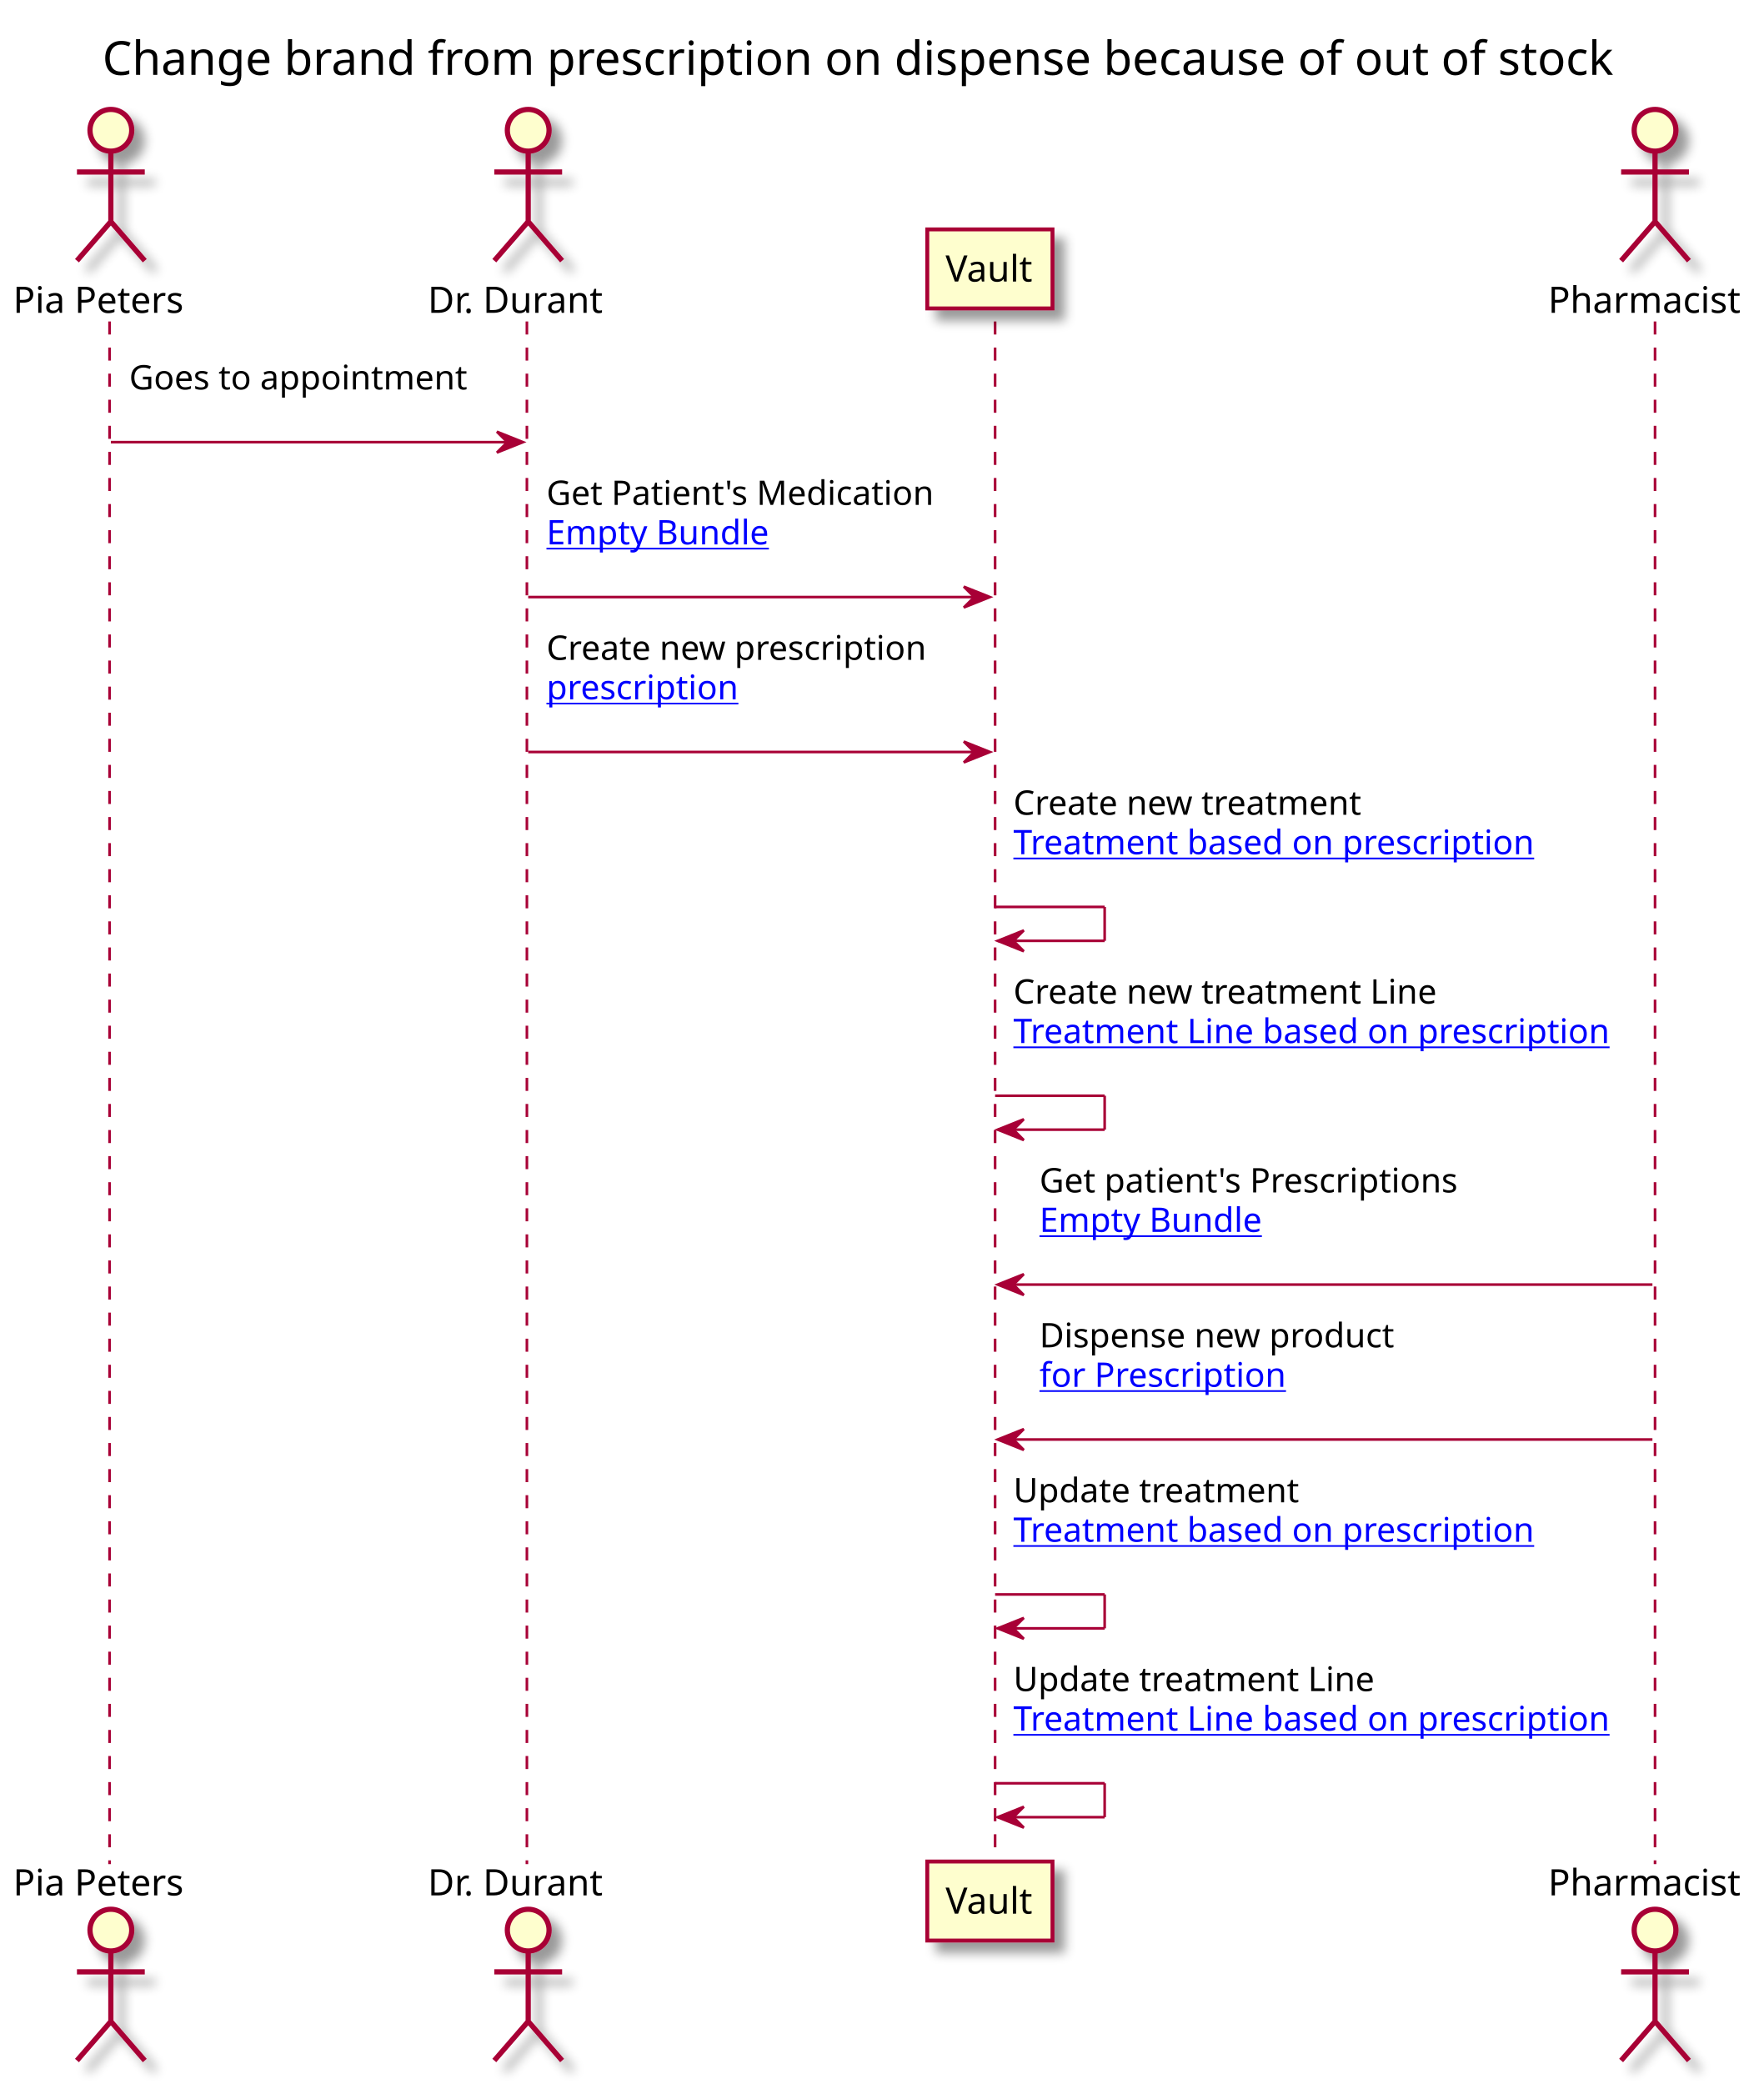
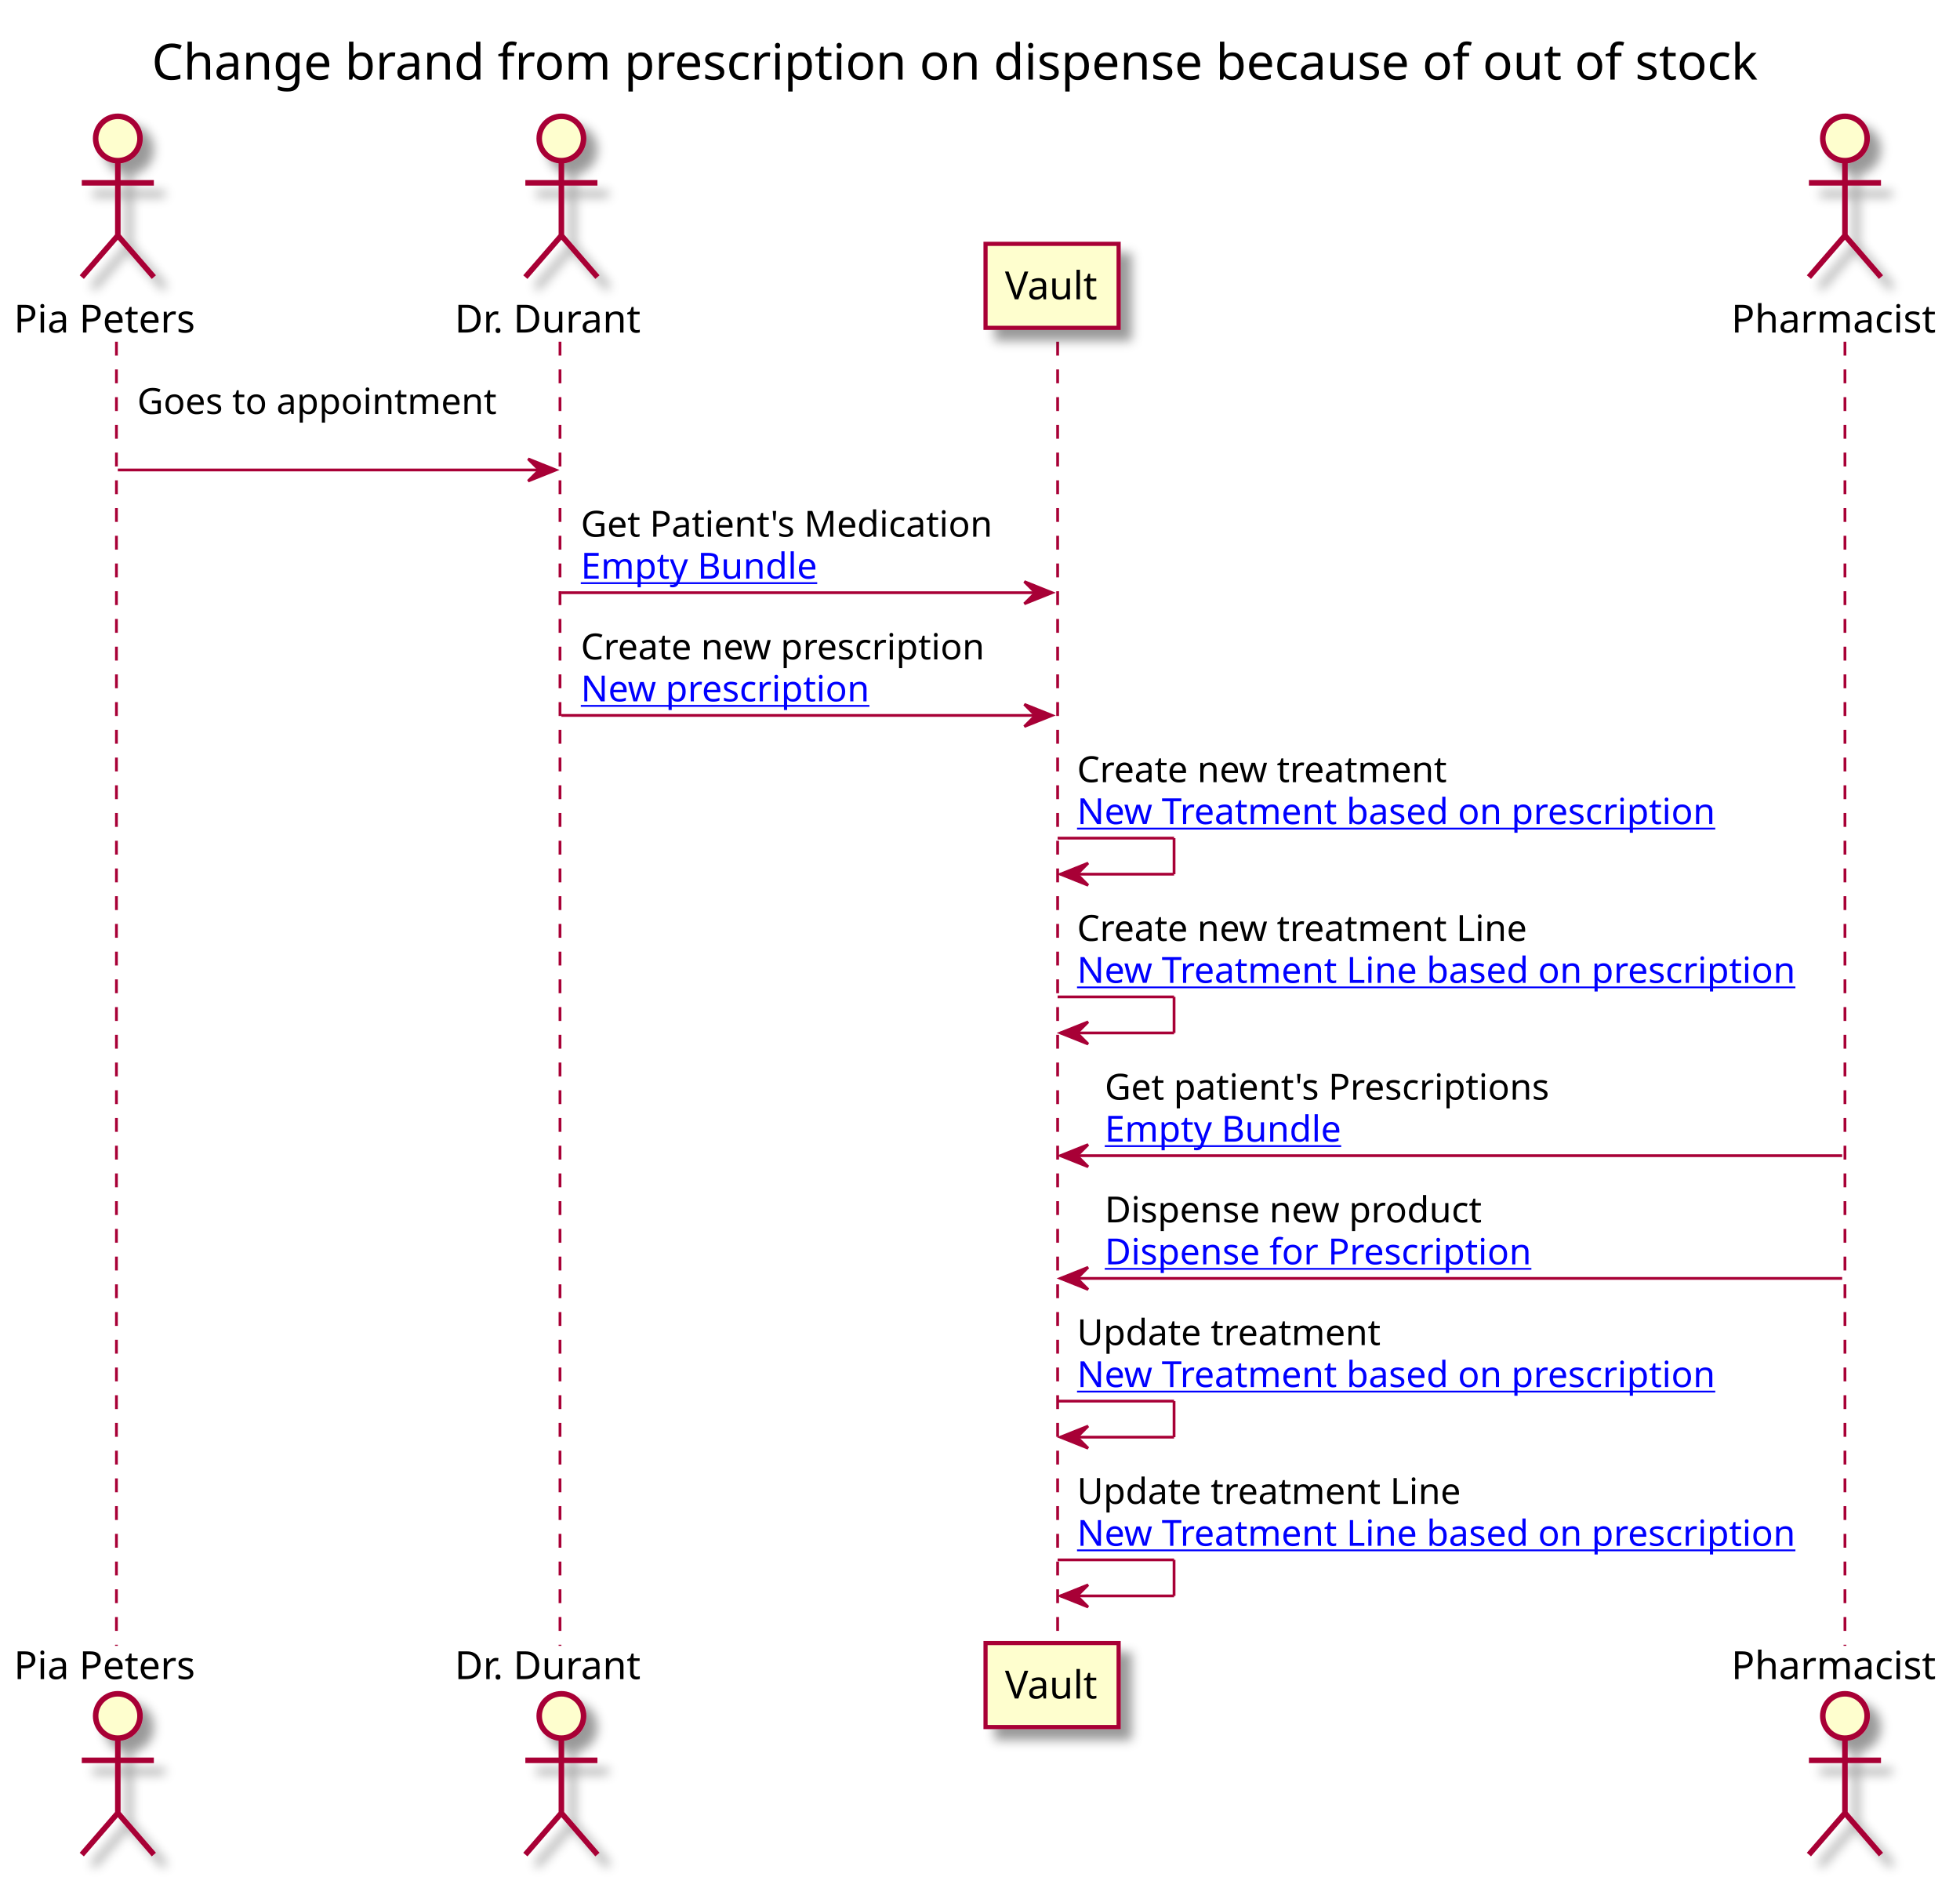
- <svg xmlns="http://www.w3.org/2000/svg" xmlns:xlink="http://www.w3.org/1999/xlink" contentScriptType="application/ecmascript" contentStyleType="text/css" height="799px" preserveAspectRatio="none" style="width:676px;height:799px;" version="1.1" viewBox="0 0 676 799" width="676px" zoomAndPan="magnify">
+ <svg xmlns="http://www.w3.org/2000/svg" xmlns:xlink="http://www.w3.org/1999/xlink" contentScriptType="application/ecmascript" contentStyleType="text/css" height="677px" preserveAspectRatio="none" style="width:707px;height:677px;" version="1.1" viewBox="0 0 707 677" width="707px" zoomAndPan="magnify">
  <defs>
-     <filter height="300%" id="f1sjqmz1mp133p" width="300%" x="-1" y="-1">
+     <filter height="300%" id="f129kmdjo6a0l1" width="300%" x="-1" y="-1">
      <feGaussianBlur result="blurOut" stdDeviation="2.0" />
      <feColorMatrix in="blurOut" result="blurOut2" type="matrix" values="0 0 0 0 0 0 0 0 0 0 0 0 0 0 0 0 0 0 .4 0" />
      <feOffset dx="4.0" dy="4.0" in="blurOut2" result="blurOut3" />
      <feBlend in="SourceGraphic" in2="blurOut3" mode="normal" />
    </filter>
  </defs>
  <g>
-     <text fill="#000000" font-family="sans-serif" font-size="18" lengthAdjust="spacing" textLength="602" x="39.25" y="28.708">Change brand from prescription on dispense because of out of stock</text>
-     <line style="stroke:#A80036;stroke-width:1.0;stroke-dasharray:5.0,5.0;" x1="42" x2="42" y1="123.25" y2="714.703" />
-     <line style="stroke:#A80036;stroke-width:1.0;stroke-dasharray:5.0,5.0;" x1="202" x2="202" y1="123.25" y2="714.703" />
-     <line style="stroke:#A80036;stroke-width:1.0;stroke-dasharray:5.0,5.0;" x1="381.5" x2="381.5" y1="123.25" y2="714.703" />
-     <line style="stroke:#A80036;stroke-width:1.0;stroke-dasharray:5.0,5.0;" x1="634.5" x2="634.5" y1="123.25" y2="714.703" />
+     <text fill="#000000" font-family="sans-serif" font-size="18" lengthAdjust="spacing" textLength="602" x="54.75" y="28.708">Change brand from prescription on dispense because of out of stock</text>
+     <line style="stroke:#A80036;stroke-width:1.0;stroke-dasharray:5.0,5.0;" x1="42" x2="42" y1="123.25" y2="593.641" />
+     <line style="stroke:#A80036;stroke-width:1.0;stroke-dasharray:5.0,5.0;" x1="202" x2="202" y1="123.25" y2="593.641" />
+     <line style="stroke:#A80036;stroke-width:1.0;stroke-dasharray:5.0,5.0;" x1="381.5" x2="381.5" y1="123.25" y2="593.641" />
+     <line style="stroke:#A80036;stroke-width:1.0;stroke-dasharray:5.0,5.0;" x1="665.5" x2="665.5" y1="123.25" y2="593.641" />
    <text fill="#000000" font-family="sans-serif" font-size="14" lengthAdjust="spacing" textLength="69" x="5" y="119.948">Pia Peters</text>
-     <ellipse cx="42.5" cy="49.953" fill="#FEFECE" filter="url(#f1sjqmz1mp133p)" rx="8" ry="8" style="stroke:#A80036;stroke-width:2.0;" />
-     <path d="M42.5,57.953 L42.5,84.953 M29.5,65.953 L55.5,65.953 M42.5,84.953 L29.5,99.953 M42.5,84.953 L55.5,99.953 " fill="none" filter="url(#f1sjqmz1mp133p)" style="stroke:#A80036;stroke-width:2.0;" />
-     <text fill="#000000" font-family="sans-serif" font-size="14" lengthAdjust="spacing" textLength="69" x="5" y="726.698">Pia Peters</text>
-     <ellipse cx="42.5" cy="740" fill="#FEFECE" filter="url(#f1sjqmz1mp133p)" rx="8" ry="8" style="stroke:#A80036;stroke-width:2.0;" />
-     <path d="M42.5,748 L42.5,775 M29.5,756 L55.5,756 M42.5,775 L29.5,790 M42.5,775 L55.5,790 " fill="none" filter="url(#f1sjqmz1mp133p)" style="stroke:#A80036;stroke-width:2.0;" />
+     <ellipse cx="42.5" cy="49.953" fill="#FEFECE" filter="url(#f129kmdjo6a0l1)" rx="8" ry="8" style="stroke:#A80036;stroke-width:2.0;" />
+     <path d="M42.5,57.953 L42.5,84.953 M29.5,65.953 L55.5,65.953 M42.5,84.953 L29.5,99.953 M42.5,84.953 L55.5,99.953 " fill="none" filter="url(#f129kmdjo6a0l1)" style="stroke:#A80036;stroke-width:2.0;" />
+     <text fill="#000000" font-family="sans-serif" font-size="14" lengthAdjust="spacing" textLength="69" x="5" y="605.636">Pia Peters</text>
+     <ellipse cx="42.5" cy="618.938" fill="#FEFECE" filter="url(#f129kmdjo6a0l1)" rx="8" ry="8" style="stroke:#A80036;stroke-width:2.0;" />
+     <path d="M42.5,626.938 L42.5,653.938 M29.5,634.938 L55.5,634.938 M42.5,653.938 L29.5,668.938 M42.5,653.938 L55.5,668.938 " fill="none" filter="url(#f129kmdjo6a0l1)" style="stroke:#A80036;stroke-width:2.0;" />
    <text fill="#000000" font-family="sans-serif" font-size="14" lengthAdjust="spacing" textLength="71" x="164" y="119.948">Dr. Durant</text>
-     <ellipse cx="202.5" cy="49.953" fill="#FEFECE" filter="url(#f1sjqmz1mp133p)" rx="8" ry="8" style="stroke:#A80036;stroke-width:2.0;" />
-     <path d="M202.5,57.953 L202.5,84.953 M189.5,65.953 L215.5,65.953 M202.5,84.953 L189.5,99.953 M202.5,84.953 L215.5,99.953 " fill="none" filter="url(#f1sjqmz1mp133p)" style="stroke:#A80036;stroke-width:2.0;" />
-     <text fill="#000000" font-family="sans-serif" font-size="14" lengthAdjust="spacing" textLength="71" x="164" y="726.698">Dr. Durant</text>
-     <ellipse cx="202.5" cy="740" fill="#FEFECE" filter="url(#f1sjqmz1mp133p)" rx="8" ry="8" style="stroke:#A80036;stroke-width:2.0;" />
-     <path d="M202.5,748 L202.5,775 M189.5,756 L215.5,756 M202.5,775 L189.5,790 M202.5,775 L215.5,790 " fill="none" filter="url(#f1sjqmz1mp133p)" style="stroke:#A80036;stroke-width:2.0;" />
-     <rect fill="#FEFECE" filter="url(#f1sjqmz1mp133p)" height="30.297" style="stroke:#A80036;stroke-width:1.5;" width="48" x="355.5" y="87.953" />
+     <ellipse cx="202.5" cy="49.953" fill="#FEFECE" filter="url(#f129kmdjo6a0l1)" rx="8" ry="8" style="stroke:#A80036;stroke-width:2.0;" />
+     <path d="M202.5,57.953 L202.5,84.953 M189.5,65.953 L215.5,65.953 M202.5,84.953 L189.5,99.953 M202.5,84.953 L215.5,99.953 " fill="none" filter="url(#f129kmdjo6a0l1)" style="stroke:#A80036;stroke-width:2.0;" />
+     <text fill="#000000" font-family="sans-serif" font-size="14" lengthAdjust="spacing" textLength="71" x="164" y="605.636">Dr. Durant</text>
+     <ellipse cx="202.5" cy="618.938" fill="#FEFECE" filter="url(#f129kmdjo6a0l1)" rx="8" ry="8" style="stroke:#A80036;stroke-width:2.0;" />
+     <path d="M202.5,626.938 L202.5,653.938 M189.5,634.938 L215.5,634.938 M202.5,653.938 L189.5,668.938 M202.5,653.938 L215.5,668.938 " fill="none" filter="url(#f129kmdjo6a0l1)" style="stroke:#A80036;stroke-width:2.0;" />
+     <rect fill="#FEFECE" filter="url(#f129kmdjo6a0l1)" height="30.297" style="stroke:#A80036;stroke-width:1.5;" width="48" x="355.5" y="87.953" />
    <text fill="#000000" font-family="sans-serif" font-size="14" lengthAdjust="spacing" textLength="34" x="362.5" y="107.948">Vault</text>
-     <rect fill="#FEFECE" filter="url(#f1sjqmz1mp133p)" height="30.297" style="stroke:#A80036;stroke-width:1.5;" width="48" x="355.5" y="713.703" />
-     <text fill="#000000" font-family="sans-serif" font-size="14" lengthAdjust="spacing" textLength="34" x="362.5" y="733.698">Vault</text>
-     <text fill="#000000" font-family="sans-serif" font-size="14" lengthAdjust="spacing" textLength="76" x="593.5" y="119.948">Pharmacist</text>
-     <ellipse cx="634.5" cy="49.953" fill="#FEFECE" filter="url(#f1sjqmz1mp133p)" rx="8" ry="8" style="stroke:#A80036;stroke-width:2.0;" />
-     <path d="M634.5,57.953 L634.5,84.953 M621.5,65.953 L647.5,65.953 M634.5,84.953 L621.5,99.953 M634.5,84.953 L647.5,99.953 " fill="none" filter="url(#f1sjqmz1mp133p)" style="stroke:#A80036;stroke-width:2.0;" />
-     <text fill="#000000" font-family="sans-serif" font-size="14" lengthAdjust="spacing" textLength="76" x="593.5" y="726.698">Pharmacist</text>
-     <ellipse cx="634.5" cy="740" fill="#FEFECE" filter="url(#f1sjqmz1mp133p)" rx="8" ry="8" style="stroke:#A80036;stroke-width:2.0;" />
-     <path d="M634.5,748 L634.5,775 M621.5,756 L647.5,756 M634.5,775 L621.5,790 M634.5,775 L647.5,790 " fill="none" filter="url(#f1sjqmz1mp133p)" style="stroke:#A80036;stroke-width:2.0;" />
+     <rect fill="#FEFECE" filter="url(#f129kmdjo6a0l1)" height="30.297" style="stroke:#A80036;stroke-width:1.5;" width="48" x="355.5" y="592.641" />
+     <text fill="#000000" font-family="sans-serif" font-size="14" lengthAdjust="spacing" textLength="34" x="362.5" y="612.636">Vault</text>
+     <text fill="#000000" font-family="sans-serif" font-size="14" lengthAdjust="spacing" textLength="76" x="624.5" y="119.948">Pharmacist</text>
+     <ellipse cx="665.5" cy="49.953" fill="#FEFECE" filter="url(#f129kmdjo6a0l1)" rx="8" ry="8" style="stroke:#A80036;stroke-width:2.0;" />
+     <path d="M665.5,57.953 L665.5,84.953 M652.5,65.953 L678.5,65.953 M665.5,84.953 L652.5,99.953 M665.5,84.953 L678.5,99.953 " fill="none" filter="url(#f129kmdjo6a0l1)" style="stroke:#A80036;stroke-width:2.0;" />
+     <text fill="#000000" font-family="sans-serif" font-size="14" lengthAdjust="spacing" textLength="76" x="624.5" y="605.636">Pharmacist</text>
+     <ellipse cx="665.5" cy="618.938" fill="#FEFECE" filter="url(#f129kmdjo6a0l1)" rx="8" ry="8" style="stroke:#A80036;stroke-width:2.0;" />
+     <path d="M665.5,626.938 L665.5,653.938 M652.5,634.938 L678.5,634.938 M665.5,653.938 L652.5,668.938 M665.5,653.938 L678.5,668.938 " fill="none" filter="url(#f129kmdjo6a0l1)" style="stroke:#A80036;stroke-width:2.0;" />
    <polygon fill="#A80036" points="190.5,165.516,200.5,169.516,190.5,173.516,194.5,169.516" style="stroke:#A80036;stroke-width:1.0;" />
    <line style="stroke:#A80036;stroke-width:1.0;" x1="42.5" x2="196.5" y1="169.516" y2="169.516" />
    <text fill="#000000" font-family="sans-serif" font-size="13" lengthAdjust="spacing" textLength="136" x="49.5" y="149.317">Goes to appointment</text>
    <text fill="#000000" font-family="sans-serif" font-size="13" lengthAdjust="spacing" textLength="0" x="53.5" y="164.45" />
-     <polygon fill="#A80036" points="369.5,224.914,379.5,228.914,369.5,232.914,373.5,228.914" style="stroke:#A80036;stroke-width:1.0;" />
-     <line style="stroke:#A80036;stroke-width:1.0;" x1="202.5" x2="375.5" y1="228.914" y2="228.914" />
+     <polygon fill="#A80036" points="369.5,209.781,379.5,213.781,369.5,217.781,373.5,213.781" style="stroke:#A80036;stroke-width:1.0;" />
+     <line style="stroke:#A80036;stroke-width:1.0;" x1="202.5" x2="375.5" y1="213.781" y2="213.781" />
    <text fill="#000000" font-family="sans-serif" font-size="13" lengthAdjust="spacing" textLength="155" x="209.5" y="193.583">Get Patient's Medication</text>
    <a href="ExampleScenario-example-5-scenario-resources.html#EB" target="_top" title="ExampleScenario-example-5-scenario-resources.html#EB" xlink:actuate="onRequest" xlink:href="ExampleScenario-example-5-scenario-resources.html#EB" xlink:show="new" xlink:title="ExampleScenario-example-5-scenario-resources.html#EB" xlink:type="simple">
      <text fill="#0000FF" font-family="sans-serif" font-size="13" lengthAdjust="spacing" text-decoration="underline" textLength="89" x="209.5" y="208.715">Empty Bundle</text>
    </a>
-     <text fill="#000000" font-family="sans-serif" font-size="13" lengthAdjust="spacing" textLength="0" x="213.5" y="223.848" />
-     <polygon fill="#A80036" points="369.5,284.312,379.5,288.312,369.5,292.312,373.5,288.312" style="stroke:#A80036;stroke-width:1.0;" />
-     <line style="stroke:#A80036;stroke-width:1.0;" x1="202.5" x2="375.5" y1="288.312" y2="288.312" />
-     <text fill="#000000" font-family="sans-serif" font-size="13" lengthAdjust="spacing" textLength="151" x="209.5" y="252.981">Create new prescription</text>
-     <a href="ExampleScenario-example-5-scenario-resources.html#New" target="_top" title="ExampleScenario-example-5-scenario-resources.html#New" xlink:actuate="onRequest" xlink:href="ExampleScenario-example-5-scenario-resources.html#New" xlink:show="new" xlink:title="ExampleScenario-example-5-scenario-resources.html#New" xlink:type="simple">
-       <text fill="#0000FF" font-family="sans-serif" font-size="13" lengthAdjust="spacing" text-decoration="underline" textLength="75" x="209.5" y="268.114">prescription</text>
+     <polygon fill="#A80036" points="369.5,254.047,379.5,258.047,369.5,262.047,373.5,258.047" style="stroke:#A80036;stroke-width:1.0;" />
+     <line style="stroke:#A80036;stroke-width:1.0;" x1="202.5" x2="375.5" y1="258.047" y2="258.047" />
+     <text fill="#000000" font-family="sans-serif" font-size="13" lengthAdjust="spacing" textLength="151" x="209.5" y="237.848">Create new prescription</text>
+     <a href="ExampleScenario-example-5-scenario-resources.html#5-prescription" target="_top" title="ExampleScenario-example-5-scenario-resources.html#5-prescription" xlink:actuate="onRequest" xlink:href="ExampleScenario-example-5-scenario-resources.html#5-prescription" xlink:show="new" xlink:title="ExampleScenario-example-5-scenario-resources.html#5-prescription" xlink:type="simple">
+       <text fill="#0000FF" font-family="sans-serif" font-size="13" lengthAdjust="spacing" text-decoration="underline" textLength="106" x="209.5" y="252.981">New prescription</text>
    </a>
-     <text fill="#000000" font-family="sans-serif" font-size="13" lengthAdjust="spacing" textLength="0" x="213.5" y="283.247" />
-     <line style="stroke:#A80036;stroke-width:1.0;" x1="381.5" x2="423.5" y1="347.711" y2="347.711" />
-     <line style="stroke:#A80036;stroke-width:1.0;" x1="423.5" x2="423.5" y1="347.711" y2="360.711" />
-     <line style="stroke:#A80036;stroke-width:1.0;" x1="382.5" x2="423.5" y1="360.711" y2="360.711" />
-     <polygon fill="#A80036" points="392.5,356.711,382.5,360.711,392.5,364.711,388.5,360.711" style="stroke:#A80036;stroke-width:1.0;" />
-     <text fill="#000000" font-family="sans-serif" font-size="13" lengthAdjust="spacing" textLength="141" x="388.5" y="312.379">Create new treatment</text>
-     <a href="ExampleScenario-example-5-scenario-resources.html#New" target="_top" title="ExampleScenario-example-5-scenario-resources.html#New" xlink:actuate="onRequest" xlink:href="ExampleScenario-example-5-scenario-resources.html#New" xlink:show="new" xlink:title="ExampleScenario-example-5-scenario-resources.html#New" xlink:type="simple">
-       <text fill="#0000FF" font-family="sans-serif" font-size="13" lengthAdjust="spacing" text-decoration="underline" textLength="209" x="388.5" y="327.512">Treatment based on prescription</text>
+     <line style="stroke:#A80036;stroke-width:1.0;" x1="381.5" x2="423.5" y1="302.312" y2="302.312" />
+     <line style="stroke:#A80036;stroke-width:1.0;" x1="423.5" x2="423.5" y1="302.312" y2="315.312" />
+     <line style="stroke:#A80036;stroke-width:1.0;" x1="382.5" x2="423.5" y1="315.312" y2="315.312" />
+     <polygon fill="#A80036" points="392.5,311.312,382.5,315.312,392.5,319.312,388.5,315.312" style="stroke:#A80036;stroke-width:1.0;" />
+     <text fill="#000000" font-family="sans-serif" font-size="13" lengthAdjust="spacing" textLength="141" x="388.5" y="282.114">Create new treatment</text>
+     <a href="ExampleScenario-example-5-scenario-resources.html#5-treatment" target="_top" title="ExampleScenario-example-5-scenario-resources.html#5-treatment" xlink:actuate="onRequest" xlink:href="ExampleScenario-example-5-scenario-resources.html#5-treatment" xlink:show="new" xlink:title="ExampleScenario-example-5-scenario-resources.html#5-treatment" xlink:type="simple">
+       <text fill="#0000FF" font-family="sans-serif" font-size="13" lengthAdjust="spacing" text-decoration="underline" textLength="240" x="388.5" y="297.247">New Treatment based on prescription</text>
    </a>
-     <text fill="#000000" font-family="sans-serif" font-size="13" lengthAdjust="spacing" textLength="0" x="392.5" y="342.645" />
-     <line style="stroke:#A80036;stroke-width:1.0;" x1="381.5" x2="423.5" y1="420.109" y2="420.109" />
-     <line style="stroke:#A80036;stroke-width:1.0;" x1="423.5" x2="423.5" y1="420.109" y2="433.109" />
-     <line style="stroke:#A80036;stroke-width:1.0;" x1="382.5" x2="423.5" y1="433.109" y2="433.109" />
-     <polygon fill="#A80036" points="392.5,429.109,382.5,433.109,392.5,437.109,388.5,433.109" style="stroke:#A80036;stroke-width:1.0;" />
-     <text fill="#000000" font-family="sans-serif" font-size="13" lengthAdjust="spacing" textLength="171" x="388.5" y="384.778">Create new treatment Line</text>
-     <a href="ExampleScenario-example-5-scenario-resources.html#New" target="_top" title="ExampleScenario-example-5-scenario-resources.html#New" xlink:actuate="onRequest" xlink:href="ExampleScenario-example-5-scenario-resources.html#New" xlink:show="new" xlink:title="ExampleScenario-example-5-scenario-resources.html#New" xlink:type="simple">
-       <text fill="#0000FF" font-family="sans-serif" font-size="13" lengthAdjust="spacing" text-decoration="underline" textLength="239" x="388.5" y="399.911">Treatment Line based on prescription</text>
+     <line style="stroke:#A80036;stroke-width:1.0;" x1="381.5" x2="423.5" y1="359.578" y2="359.578" />
+     <line style="stroke:#A80036;stroke-width:1.0;" x1="423.5" x2="423.5" y1="359.578" y2="372.578" />
+     <line style="stroke:#A80036;stroke-width:1.0;" x1="382.5" x2="423.5" y1="372.578" y2="372.578" />
+     <polygon fill="#A80036" points="392.5,368.578,382.5,372.578,392.5,376.578,388.5,372.578" style="stroke:#A80036;stroke-width:1.0;" />
+     <text fill="#000000" font-family="sans-serif" font-size="13" lengthAdjust="spacing" textLength="171" x="388.5" y="339.379">Create new treatment Line</text>
+     <a href="ExampleScenario-example-5-scenario-resources.html#5-treatmentLine" target="_top" title="ExampleScenario-example-5-scenario-resources.html#5-treatmentLine" xlink:actuate="onRequest" xlink:href="ExampleScenario-example-5-scenario-resources.html#5-treatmentLine" xlink:show="new" xlink:title="ExampleScenario-example-5-scenario-resources.html#5-treatmentLine" xlink:type="simple">
+       <text fill="#0000FF" font-family="sans-serif" font-size="13" lengthAdjust="spacing" text-decoration="underline" textLength="270" x="388.5" y="354.512">New Treatment Line based on prescription</text>
    </a>
-     <text fill="#000000" font-family="sans-serif" font-size="13" lengthAdjust="spacing" textLength="0" x="392.5" y="415.043" />
-     <polygon fill="#A80036" points="392.5,488.508,382.5,492.508,392.5,496.508,388.5,492.508" style="stroke:#A80036;stroke-width:1.0;" />
-     <line style="stroke:#A80036;stroke-width:1.0;" x1="386.5" x2="633.5" y1="492.508" y2="492.508" />
-     <text fill="#000000" font-family="sans-serif" font-size="13" lengthAdjust="spacing" textLength="168" x="398.5" y="457.176">Get patient's Prescriptions</text>
+     <polygon fill="#A80036" points="392.5,412.844,382.5,416.844,392.5,420.844,388.5,416.844" style="stroke:#A80036;stroke-width:1.0;" />
+     <line style="stroke:#A80036;stroke-width:1.0;" x1="386.5" x2="664.5" y1="416.844" y2="416.844" />
+     <text fill="#000000" font-family="sans-serif" font-size="13" lengthAdjust="spacing" textLength="168" x="398.5" y="396.645">Get patient's Prescriptions</text>
    <a href="ExampleScenario-example-5-scenario-resources.html#EB" target="_top" title="ExampleScenario-example-5-scenario-resources.html#EB" xlink:actuate="onRequest" xlink:href="ExampleScenario-example-5-scenario-resources.html#EB" xlink:show="new" xlink:title="ExampleScenario-example-5-scenario-resources.html#EB" xlink:type="simple">
-       <text fill="#0000FF" font-family="sans-serif" font-size="13" lengthAdjust="spacing" text-decoration="underline" textLength="89" x="398.5" y="472.309">Empty Bundle</text>
+       <text fill="#0000FF" font-family="sans-serif" font-size="13" lengthAdjust="spacing" text-decoration="underline" textLength="89" x="398.5" y="411.778">Empty Bundle</text>
    </a>
-     <text fill="#000000" font-family="sans-serif" font-size="13" lengthAdjust="spacing" textLength="0" x="402.5" y="487.442" />
-     <polygon fill="#A80036" points="392.5,547.906,382.5,551.906,392.5,555.906,388.5,551.906" style="stroke:#A80036;stroke-width:1.0;" />
-     <line style="stroke:#A80036;stroke-width:1.0;" x1="386.5" x2="633.5" y1="551.906" y2="551.906" />
-     <text fill="#000000" font-family="sans-serif" font-size="13" lengthAdjust="spacing" textLength="141" x="398.5" y="516.575">Dispense new product</text>
-     <a href="ExampleScenario-example-5-scenario-resources.html#Dispense" target="_top" title="ExampleScenario-example-5-scenario-resources.html#Dispense" xlink:actuate="onRequest" xlink:href="ExampleScenario-example-5-scenario-resources.html#Dispense" xlink:show="new" xlink:title="ExampleScenario-example-5-scenario-resources.html#Dispense" xlink:type="simple">
-       <text fill="#0000FF" font-family="sans-serif" font-size="13" lengthAdjust="spacing" text-decoration="underline" textLength="96" x="398.5" y="531.707">for Prescription</text>
+     <polygon fill="#A80036" points="392.5,457.109,382.5,461.109,392.5,465.109,388.5,461.109" style="stroke:#A80036;stroke-width:1.0;" />
+     <line style="stroke:#A80036;stroke-width:1.0;" x1="386.5" x2="664.5" y1="461.109" y2="461.109" />
+     <text fill="#000000" font-family="sans-serif" font-size="13" lengthAdjust="spacing" textLength="141" x="398.5" y="440.911">Dispense new product</text>
+     <a href="ExampleScenario-example-5-scenario-resources.html#5-dispense" target="_top" title="ExampleScenario-example-5-scenario-resources.html#5-dispense" xlink:actuate="onRequest" xlink:href="ExampleScenario-example-5-scenario-resources.html#5-dispense" xlink:show="new" xlink:title="ExampleScenario-example-5-scenario-resources.html#5-dispense" xlink:type="simple">
+       <text fill="#0000FF" font-family="sans-serif" font-size="13" lengthAdjust="spacing" text-decoration="underline" textLength="159" x="398.5" y="456.043">Dispense for Prescription</text>
    </a>
-     <text fill="#000000" font-family="sans-serif" font-size="13" lengthAdjust="spacing" textLength="0" x="402.5" y="546.84" />
-     <line style="stroke:#A80036;stroke-width:1.0;" x1="381.5" x2="423.5" y1="611.305" y2="611.305" />
-     <line style="stroke:#A80036;stroke-width:1.0;" x1="423.5" x2="423.5" y1="611.305" y2="624.305" />
-     <line style="stroke:#A80036;stroke-width:1.0;" x1="382.5" x2="423.5" y1="624.305" y2="624.305" />
-     <polygon fill="#A80036" points="392.5,620.305,382.5,624.305,392.5,628.305,388.5,624.305" style="stroke:#A80036;stroke-width:1.0;" />
-     <text fill="#000000" font-family="sans-serif" font-size="13" lengthAdjust="spacing" textLength="116" x="388.5" y="575.973">Update treatment</text>
-     <a href="ExampleScenario-example-5-scenario-resources.html#New" target="_top" title="ExampleScenario-example-5-scenario-resources.html#New" xlink:actuate="onRequest" xlink:href="ExampleScenario-example-5-scenario-resources.html#New" xlink:show="new" xlink:title="ExampleScenario-example-5-scenario-resources.html#New" xlink:type="simple">
-       <text fill="#0000FF" font-family="sans-serif" font-size="13" lengthAdjust="spacing" text-decoration="underline" textLength="209" x="388.5" y="591.106">Treatment based on prescription</text>
+     <line style="stroke:#A80036;stroke-width:1.0;" x1="381.5" x2="423.5" y1="505.375" y2="505.375" />
+     <line style="stroke:#A80036;stroke-width:1.0;" x1="423.5" x2="423.5" y1="505.375" y2="518.375" />
+     <line style="stroke:#A80036;stroke-width:1.0;" x1="382.5" x2="423.5" y1="518.375" y2="518.375" />
+     <polygon fill="#A80036" points="392.5,514.375,382.5,518.375,392.5,522.375,388.5,518.375" style="stroke:#A80036;stroke-width:1.0;" />
+     <text fill="#000000" font-family="sans-serif" font-size="13" lengthAdjust="spacing" textLength="116" x="388.5" y="485.176">Update treatment</text>
+     <a href="ExampleScenario-example-5-scenario-resources.html#5-treatment" target="_top" title="ExampleScenario-example-5-scenario-resources.html#5-treatment" xlink:actuate="onRequest" xlink:href="ExampleScenario-example-5-scenario-resources.html#5-treatment" xlink:show="new" xlink:title="ExampleScenario-example-5-scenario-resources.html#5-treatment" xlink:type="simple">
+       <text fill="#0000FF" font-family="sans-serif" font-size="13" lengthAdjust="spacing" text-decoration="underline" textLength="240" x="388.5" y="500.309">New Treatment based on prescription</text>
    </a>
-     <text fill="#000000" font-family="sans-serif" font-size="13" lengthAdjust="spacing" textLength="0" x="392.5" y="606.239" />
-     <line style="stroke:#A80036;stroke-width:1.0;" x1="381.5" x2="423.5" y1="683.703" y2="683.703" />
-     <line style="stroke:#A80036;stroke-width:1.0;" x1="423.5" x2="423.5" y1="683.703" y2="696.703" />
-     <line style="stroke:#A80036;stroke-width:1.0;" x1="382.5" x2="423.5" y1="696.703" y2="696.703" />
-     <polygon fill="#A80036" points="392.5,692.703,382.5,696.703,392.5,700.703,388.5,696.703" style="stroke:#A80036;stroke-width:1.0;" />
-     <text fill="#000000" font-family="sans-serif" font-size="13" lengthAdjust="spacing" textLength="146" x="388.5" y="648.372">Update treatment Line</text>
-     <a href="ExampleScenario-example-5-scenario-resources.html#New" target="_top" title="ExampleScenario-example-5-scenario-resources.html#New" xlink:actuate="onRequest" xlink:href="ExampleScenario-example-5-scenario-resources.html#New" xlink:show="new" xlink:title="ExampleScenario-example-5-scenario-resources.html#New" xlink:type="simple">
-       <text fill="#0000FF" font-family="sans-serif" font-size="13" lengthAdjust="spacing" text-decoration="underline" textLength="239" x="388.5" y="663.504">Treatment Line based on prescription</text>
+     <line style="stroke:#A80036;stroke-width:1.0;" x1="381.5" x2="423.5" y1="562.641" y2="562.641" />
+     <line style="stroke:#A80036;stroke-width:1.0;" x1="423.5" x2="423.5" y1="562.641" y2="575.641" />
+     <line style="stroke:#A80036;stroke-width:1.0;" x1="382.5" x2="423.5" y1="575.641" y2="575.641" />
+     <polygon fill="#A80036" points="392.5,571.641,382.5,575.641,392.5,579.641,388.5,575.641" style="stroke:#A80036;stroke-width:1.0;" />
+     <text fill="#000000" font-family="sans-serif" font-size="13" lengthAdjust="spacing" textLength="146" x="388.5" y="542.442">Update treatment Line</text>
+     <a href="ExampleScenario-example-5-scenario-resources.html#5-treatmentLine" target="_top" title="ExampleScenario-example-5-scenario-resources.html#5-treatmentLine" xlink:actuate="onRequest" xlink:href="ExampleScenario-example-5-scenario-resources.html#5-treatmentLine" xlink:show="new" xlink:title="ExampleScenario-example-5-scenario-resources.html#5-treatmentLine" xlink:type="simple">
+       <text fill="#0000FF" font-family="sans-serif" font-size="13" lengthAdjust="spacing" text-decoration="underline" textLength="270" x="388.5" y="557.575">New Treatment Line based on prescription</text>
    </a>
-     <text fill="#000000" font-family="sans-serif" font-size="13" lengthAdjust="spacing" textLength="0" x="392.5" y="678.637" />
  </g>
</svg>
